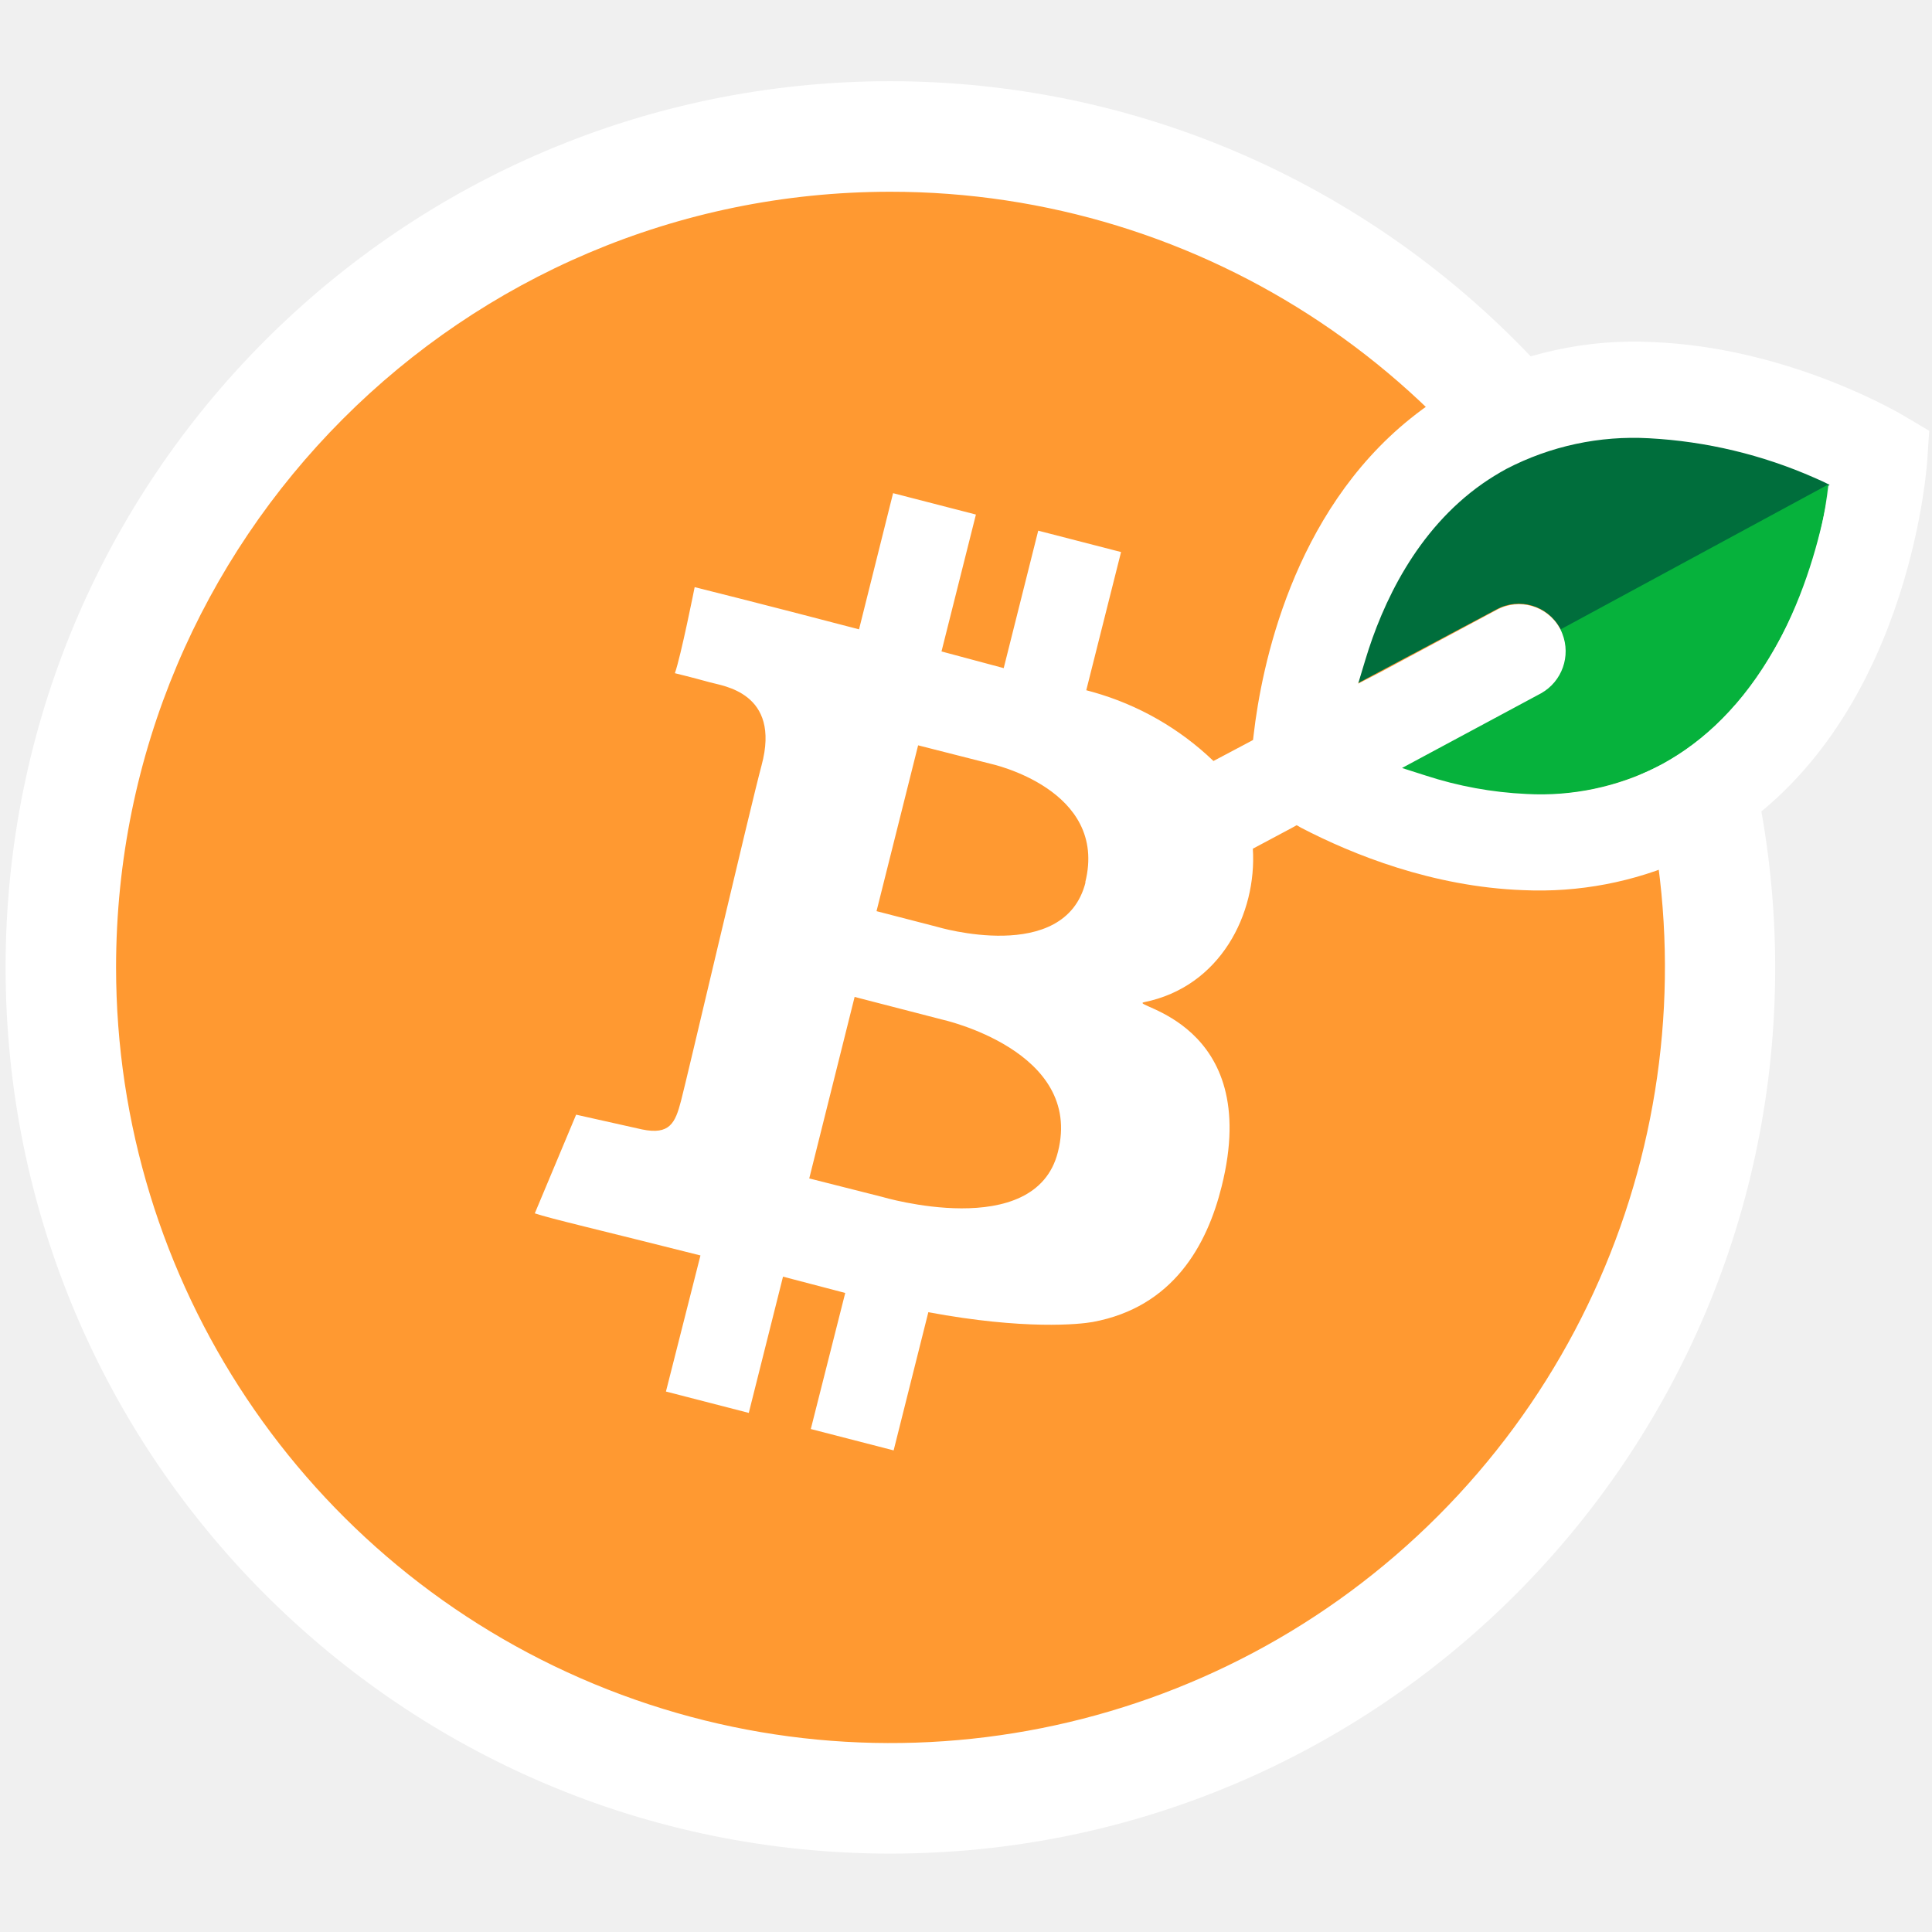
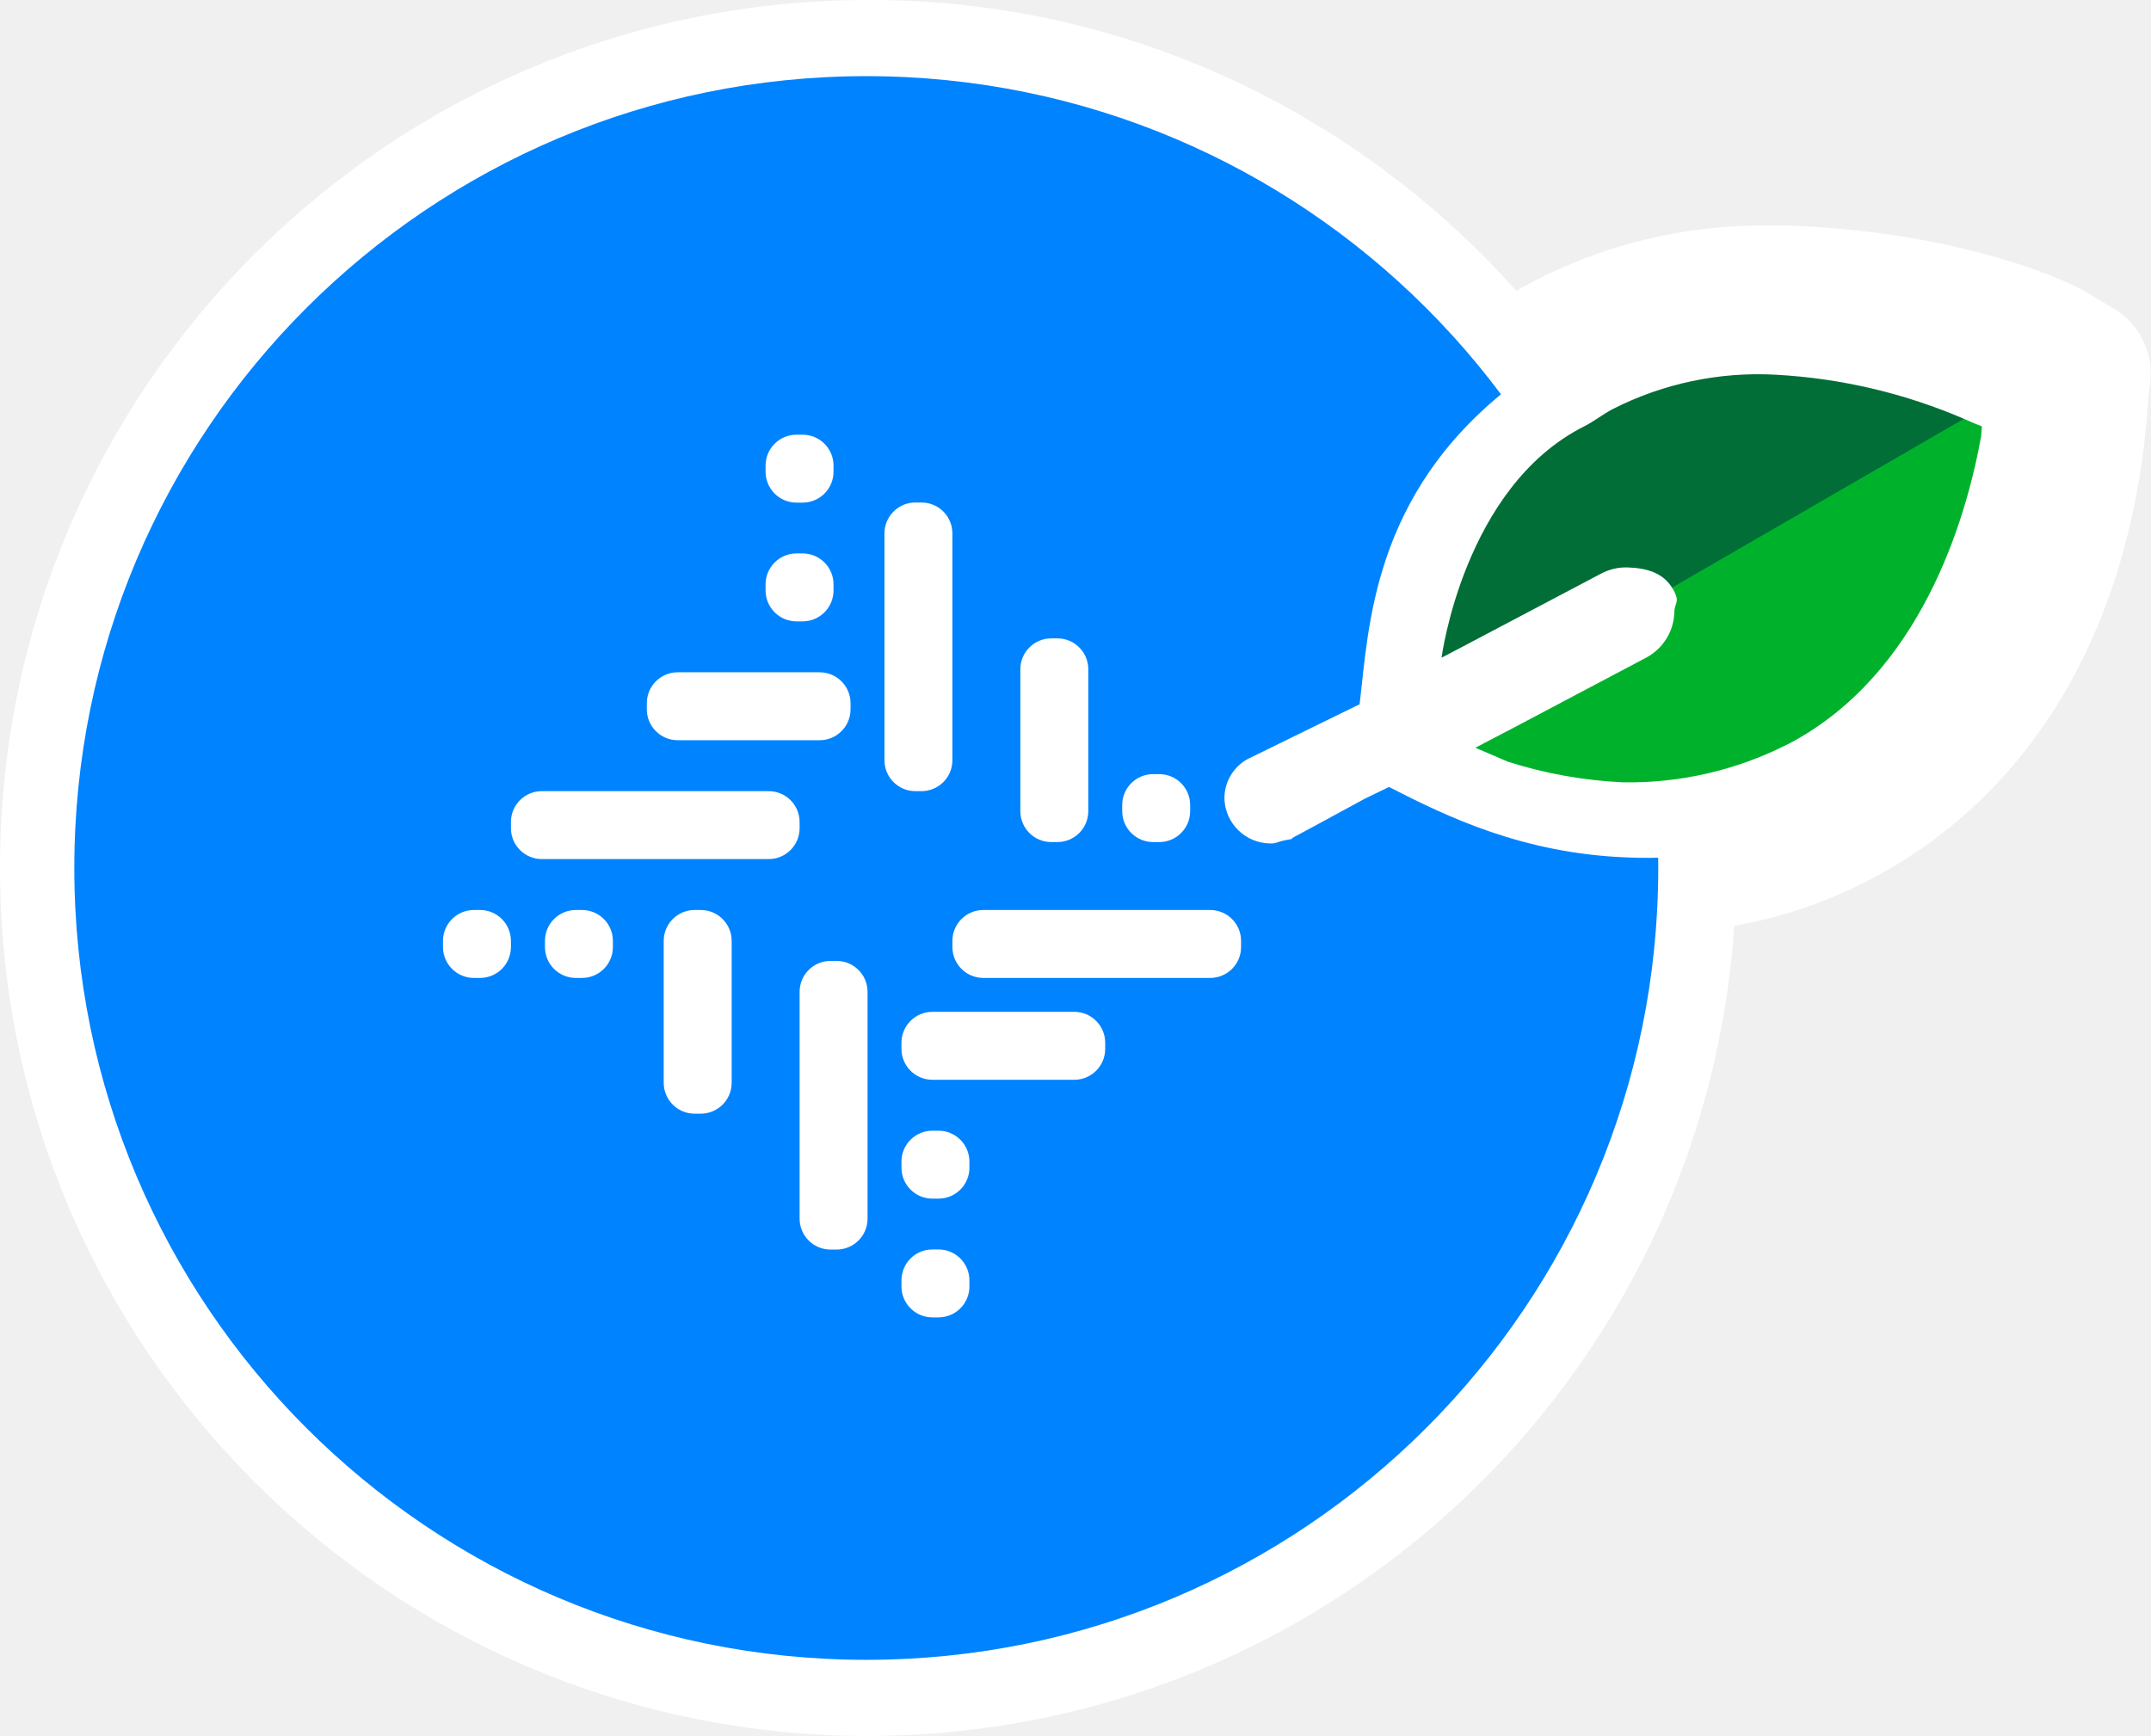
- <svg xmlns="http://www.w3.org/2000/svg" width="690px" height="690px" viewBox="0 0 690 690" version="1.1">
-   <g id="config/icon-reserve" stroke="none" stroke-width="1" fill="none" fill-rule="evenodd">
-     <g id="Final-R-BTC-Logotype-01" transform="translate(2, 29)" fill-rule="nonzero">
-       <circle id="Oval" fill="#FF9931" cx="315.5" cy="317.5" r="296.5" />
-       <path d="M315.901,39.484 C427.779,39.431 528.669,106.89 571.52,210.399 C614.37,313.909 590.74,433.08 511.65,512.333 C432.559,591.586 313.588,615.311 210.221,572.442 C106.855,529.573 39.455,428.554 39.455,316.5 C39.455,163.56 163.203,39.557 315.901,39.484 L315.901,39.484 Z M315.901,0 C141.392,0.055 -0.036,141.781 6.97518959e-06,316.566 C0.036,491.351 141.524,633.018 316.033,633 C490.542,632.982 632,491.285 632,316.5 C631.801,141.746 490.379,0.145 315.901,0 L315.901,0 Z" id="Shape" fill="#FFFFFF" />
-       <path d="M646.141,141.34 C627.409,133.059 607.333,128.253 586.889,127.155 C569.22,126.162 551.609,129.944 535.899,138.107 C532.94,139.719 530.072,141.492 527.307,143.418 C503.607,160.077 491.493,186.301 485.436,206.423 L483,215 L490.9,210.778 L532.541,188.61 C540.575,184.284 550.588,187.222 555.024,195.208 L555.024,195.208 L555.255,195.604 C555.512,196.119 555.743,196.647 555.946,197.187 L555.946,197.187 L652,143.88 C651.243,143.418 647.062,141.769 646.141,141.34 Z" id="Path" fill="#006E3C" />
-       <path d="M629.907,205.83 C582.471,284.357 498,245.274 498,245.274 L528.475,228.839 C531.001,227.327 547.633,218.55 547.633,218.55 C555.535,214.155 558.596,204.315 554.588,196.198 L651,144 C648.575,165.91 641.374,187.017 629.907,205.83 L629.907,205.83 Z" id="Path" fill="#06B23C" />
-       <path d="M677.961,119.493 C673.754,117.025 635.231,95.046 588.228,93.17 C564.635,91.968 541.155,97.151 520.255,108.174 C513.762,111.676 507.601,115.762 501.848,120.382 C459.513,154.305 448.535,209.221 445.741,233.339 L445.511,235.281 L443.801,236.202 L431.377,242.783 C419.272,231.166 404.495,222.713 388.351,218.171 L385.952,217.513 L398.376,168.157 L368.794,160.524 L356.468,209.616 L334.249,203.66 L346.542,154.766 L316.959,147.132 L304.798,195.764 C269.003,186.386 246.094,180.694 246.094,180.694 C246.094,180.694 241.163,205.47 239.027,211.426 C239.027,211.426 245.108,212.906 251.649,214.716 C255.954,215.966 277.023,218.237 269.99,244.329 C266.045,259.004 243.037,357.419 241.229,364.131 C239.158,372.127 237.153,376.404 227.293,374.364 L203.758,369.099 L189,404.339 C194.358,406.182 212.896,410.459 248.164,419.376 L235.838,467.975 L265.421,475.608 L277.648,426.944 L299.868,432.768 L287.574,481.366 L317.157,489 L329.548,439.645 C363.831,446.028 383.585,443.988 388.285,443.132 C416.914,437.835 429.076,415.79 434.302,394.731 C449.159,335.505 400.414,330.24 406.594,328.924 C433.875,323.429 446.924,297.304 445.445,274.107 L459.381,266.671 L461.091,265.717 L462.767,266.671 C481.009,276.147 509.605,287.729 542.047,288.914 C561.848,289.813 581.584,286.049 599.667,277.924 C602.165,276.772 604.597,275.555 607.029,274.271 C676.548,236.86 685.554,145.684 686.31,135.451 L687,124.856 L677.961,119.493 Z M375.828,382.425 C367.742,414.737 313.015,398.449 313.015,398.449 L287.016,391.869 L303.22,327.049 L334.281,335.077 C334.281,335.077 385.064,346.133 375.828,382.425 L375.828,382.425 Z M385.689,286.117 C378.26,315.73 332.671,302.009 332.671,302.009 L311.043,296.416 L325.9,237.189 L351.768,243.77 C351.768,243.77 393.939,252.818 385.59,286.117 L385.689,286.117 Z M650.975,146.704 L650.975,147.066 C646.177,173.916 632.043,222.251 591.318,244.165 L590.233,244.691 C575.679,252.055 559.447,255.459 543.165,254.562 C530.927,253.997 518.82,251.784 507.173,247.982 L498.726,245.283 L506.549,241.072 L548.457,218.566 C555.883,214.345 559.089,205.307 555.984,197.343 C555.781,196.805 555.551,196.278 555.293,195.764 L555.063,195.369 L555.063,195.369 C550.634,187.403 540.636,184.472 532.614,188.788 L491.034,211.064 L483.047,215.177 L485.644,206.589 C491.692,186.551 503.788,160.359 527.453,143.743 C530.214,141.822 533.078,140.053 536.032,138.446 C551.719,130.303 569.304,126.53 586.946,127.522 C607.36,128.616 627.407,133.41 646.111,141.67 L648.839,142.888 L651.403,144.138 L650.975,146.704 Z" id="Shape" fill="#FFFFFF" />
-     </g>
-   </g>
+ <svg xmlns="http://www.w3.org/2000/svg" id="Layer_1" data-name="Layer 1" viewBox="0 0 185.83 150">
+   <defs>
+     <style>.cls-1{fill:#fff;}.cls-2{fill:#0083ff;}.cls-3{fill:#006e36;}.cls-4{fill:#00b22b;}</style>
+   </defs>
+   <path class="cls-1" d="M75,150A75,75,0,0,1,75,0a74.07,74.07,0,0,1,34.1,8.19A75.62,75.62,0,0,1,131,25.13c.44-.25.88-.5,1.33-.74a43,43,0,0,1,20.4-4.9c.6,0,1.21,0,1.81,0,13.74.49,23,4.23,25.47,5.63l2.56,1.51a6.57,6.57,0,0,1,3.18,6.51l-.16,1.26,0,.2c-1.28,19.17-9.74,33.84-23.82,41.29-.85.45-1.64.84-2.43,1.19A40.49,40.49,0,0,1,149.83,80,75.1,75.1,0,0,1,75,150Z" />
+   <path class="cls-2" d="M143.26,75A68.42,68.42,0,1,1,74.84,6.58,68.42,68.42,0,0,1,143.26,75" />
+   <rect class="cls-1" x="66.14" y="37.56" width="5.87" height="5.87" rx="2.67" />
+   <rect class="cls-1" x="66.14" y="47.82" width="5.87" height="5.87" rx="2.67" />
+   <rect class="cls-1" x="38.27" y="78.63" width="5.87" height="5.87" rx="2.67" />
+   <rect class="cls-1" x="47.08" y="78.63" width="5.87" height="5.87" rx="2.67" />
+   <rect class="cls-1" x="55.88" y="58.09" width="17.6" height="5.87" rx="2.67" />
+   <rect class="cls-1" x="57.34" y="78.63" width="5.87" height="17.6" rx="2.67" />
+   <rect class="cls-1" x="82.28" y="78.63" width="24.94" height="5.87" rx="2.67" />
+   <rect class="cls-1" x="44.14" y="68.36" width="24.94" height="5.87" rx="2.67" />
+   <rect class="cls-1" x="96.95" y="66.89" width="5.87" height="5.87" rx="2.67" />
+   <rect class="cls-1" x="77.88" y="87.43" width="17.6" height="5.87" rx="2.67" />
+   <rect class="cls-1" x="77.88" y="97.7" width="5.87" height="5.87" rx="2.67" />
+   <rect class="cls-1" x="77.88" y="107.96" width="5.87" height="5.87" rx="2.67" />
+   <rect class="cls-1" x="76.41" y="43.42" width="5.87" height="24.94" rx="2.67" />
+   <rect class="cls-1" x="69.08" y="83.03" width="5.87" height="24.94" rx="2.67" />
+   <rect class="cls-1" x="88.15" y="55.16" width="5.87" height="17.6" rx="2.67" />
+   <path class="cls-3" d="M122.85,64l47.53-27.49s1-9.84-17.32-9.65-28.77,12.21-30.16,23S122.85,64,122.85,64" />
+   <path class="cls-4" d="M171.13,35.34,123.6,62.83s-1,9.84,17.33,9.65,28.77-12.21,30.16-23,0-14.13,0-14.13" />
+   <path class="cls-1" d="M176.74,30.85c-1.16-.67-9.38-4.28-22.41-4.75a36.78,36.78,0,0,0-18.89,4.11,33.2,33.2,0,0,0-5.12,3.34c-11.77,9.27-12.07,20.7-12.86,27.3l-9.31,4.56A3.87,3.87,0,0,0,105.78,69a4,4,0,0,0,4,3.88c.61,0,.37-.14,1.84-.39h0v-.07h0l2.08-1.12L117.93,69,120,68c5.07,2.6,11.62,5.76,20.63,6.09a35.72,35.72,0,0,0,16-3c.69-.31,1.37-.65,2-1C178,59.87,178.84,36.59,179.06,33.78l.19-1.45Zm-5.58,6.73,0,.1c-1.33,7.34-5.26,20.57-16.57,26.56l-.31.15a30.22,30.22,0,0,1-14,3.21,38.56,38.56,0,0,1-10-1.78l-2.82-1.21L130.54,63l11.65-6.16a4.61,4.61,0,0,0,2.27-2.75,4.56,4.56,0,0,0,.19-1.21c0-.65.38-.84.13-1.45a4,4,0,0,0-.19-.43l-.07-.11s0,0,0,0c-.8-1.4-2.25-1.8-3.88-1.86a4.58,4.58,0,0,0-2.35.55l-11.56,6.1-2.19,1.15s1.92-14.78,12.34-20c.81-.41,1.55-1,2.38-1.45a27.69,27.69,0,0,1,14.16-3,47.58,47.58,0,0,1,16.39,3.87l.76.33.65.26Z" />
</svg>
